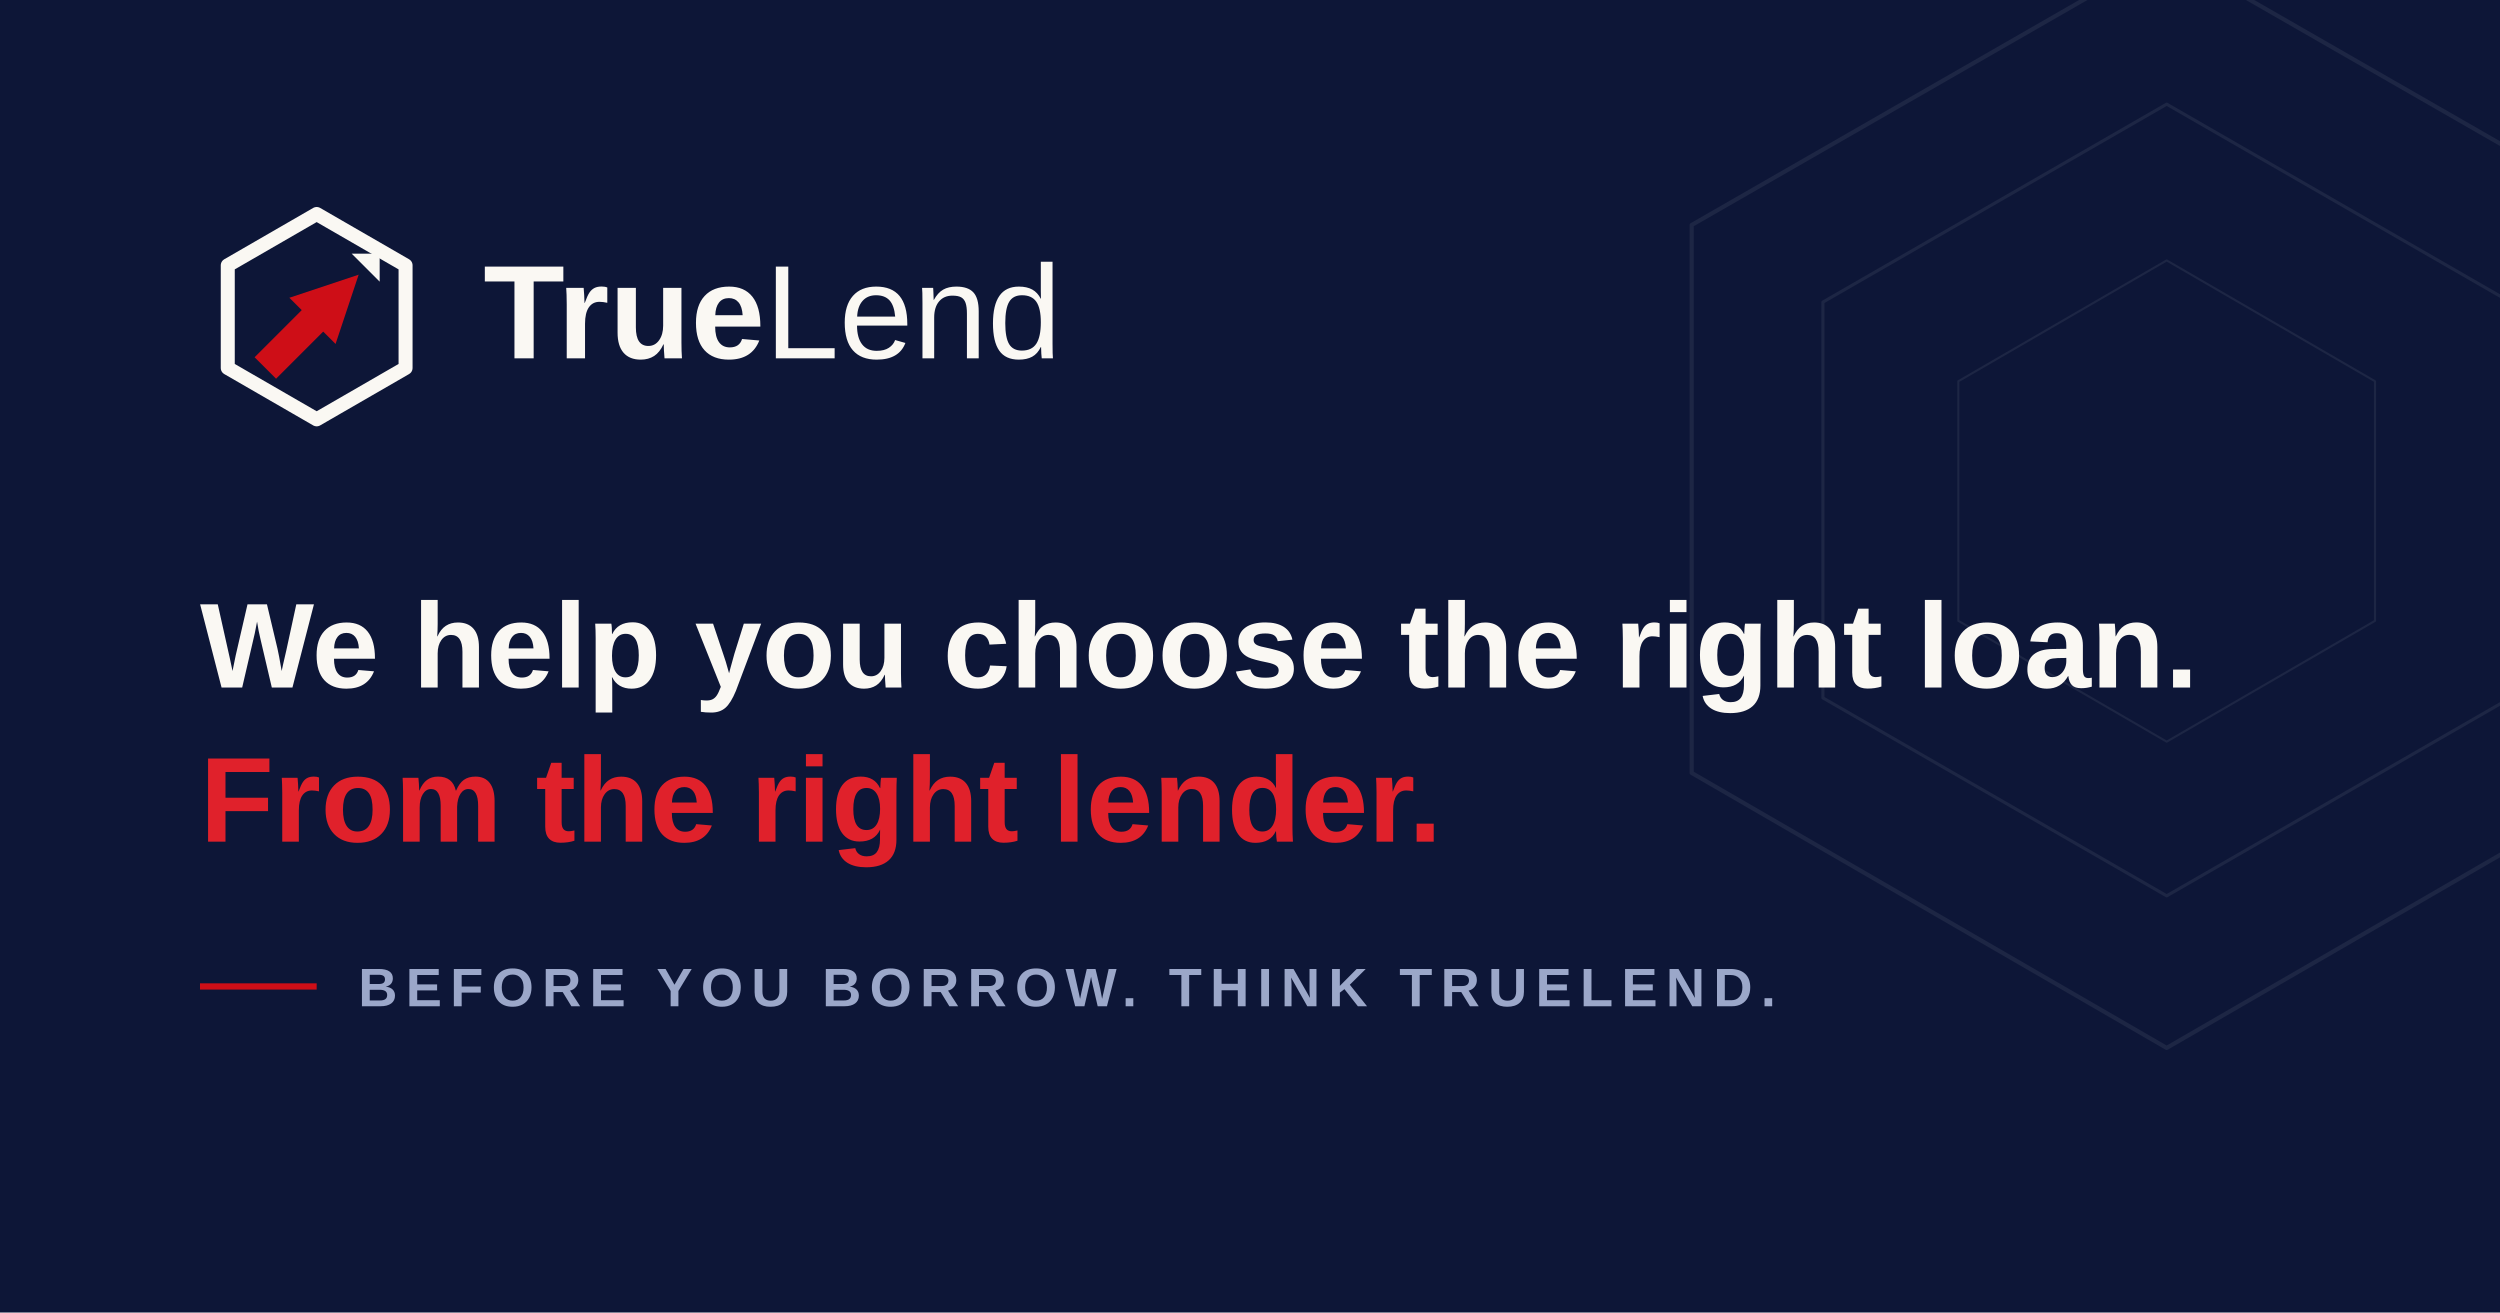
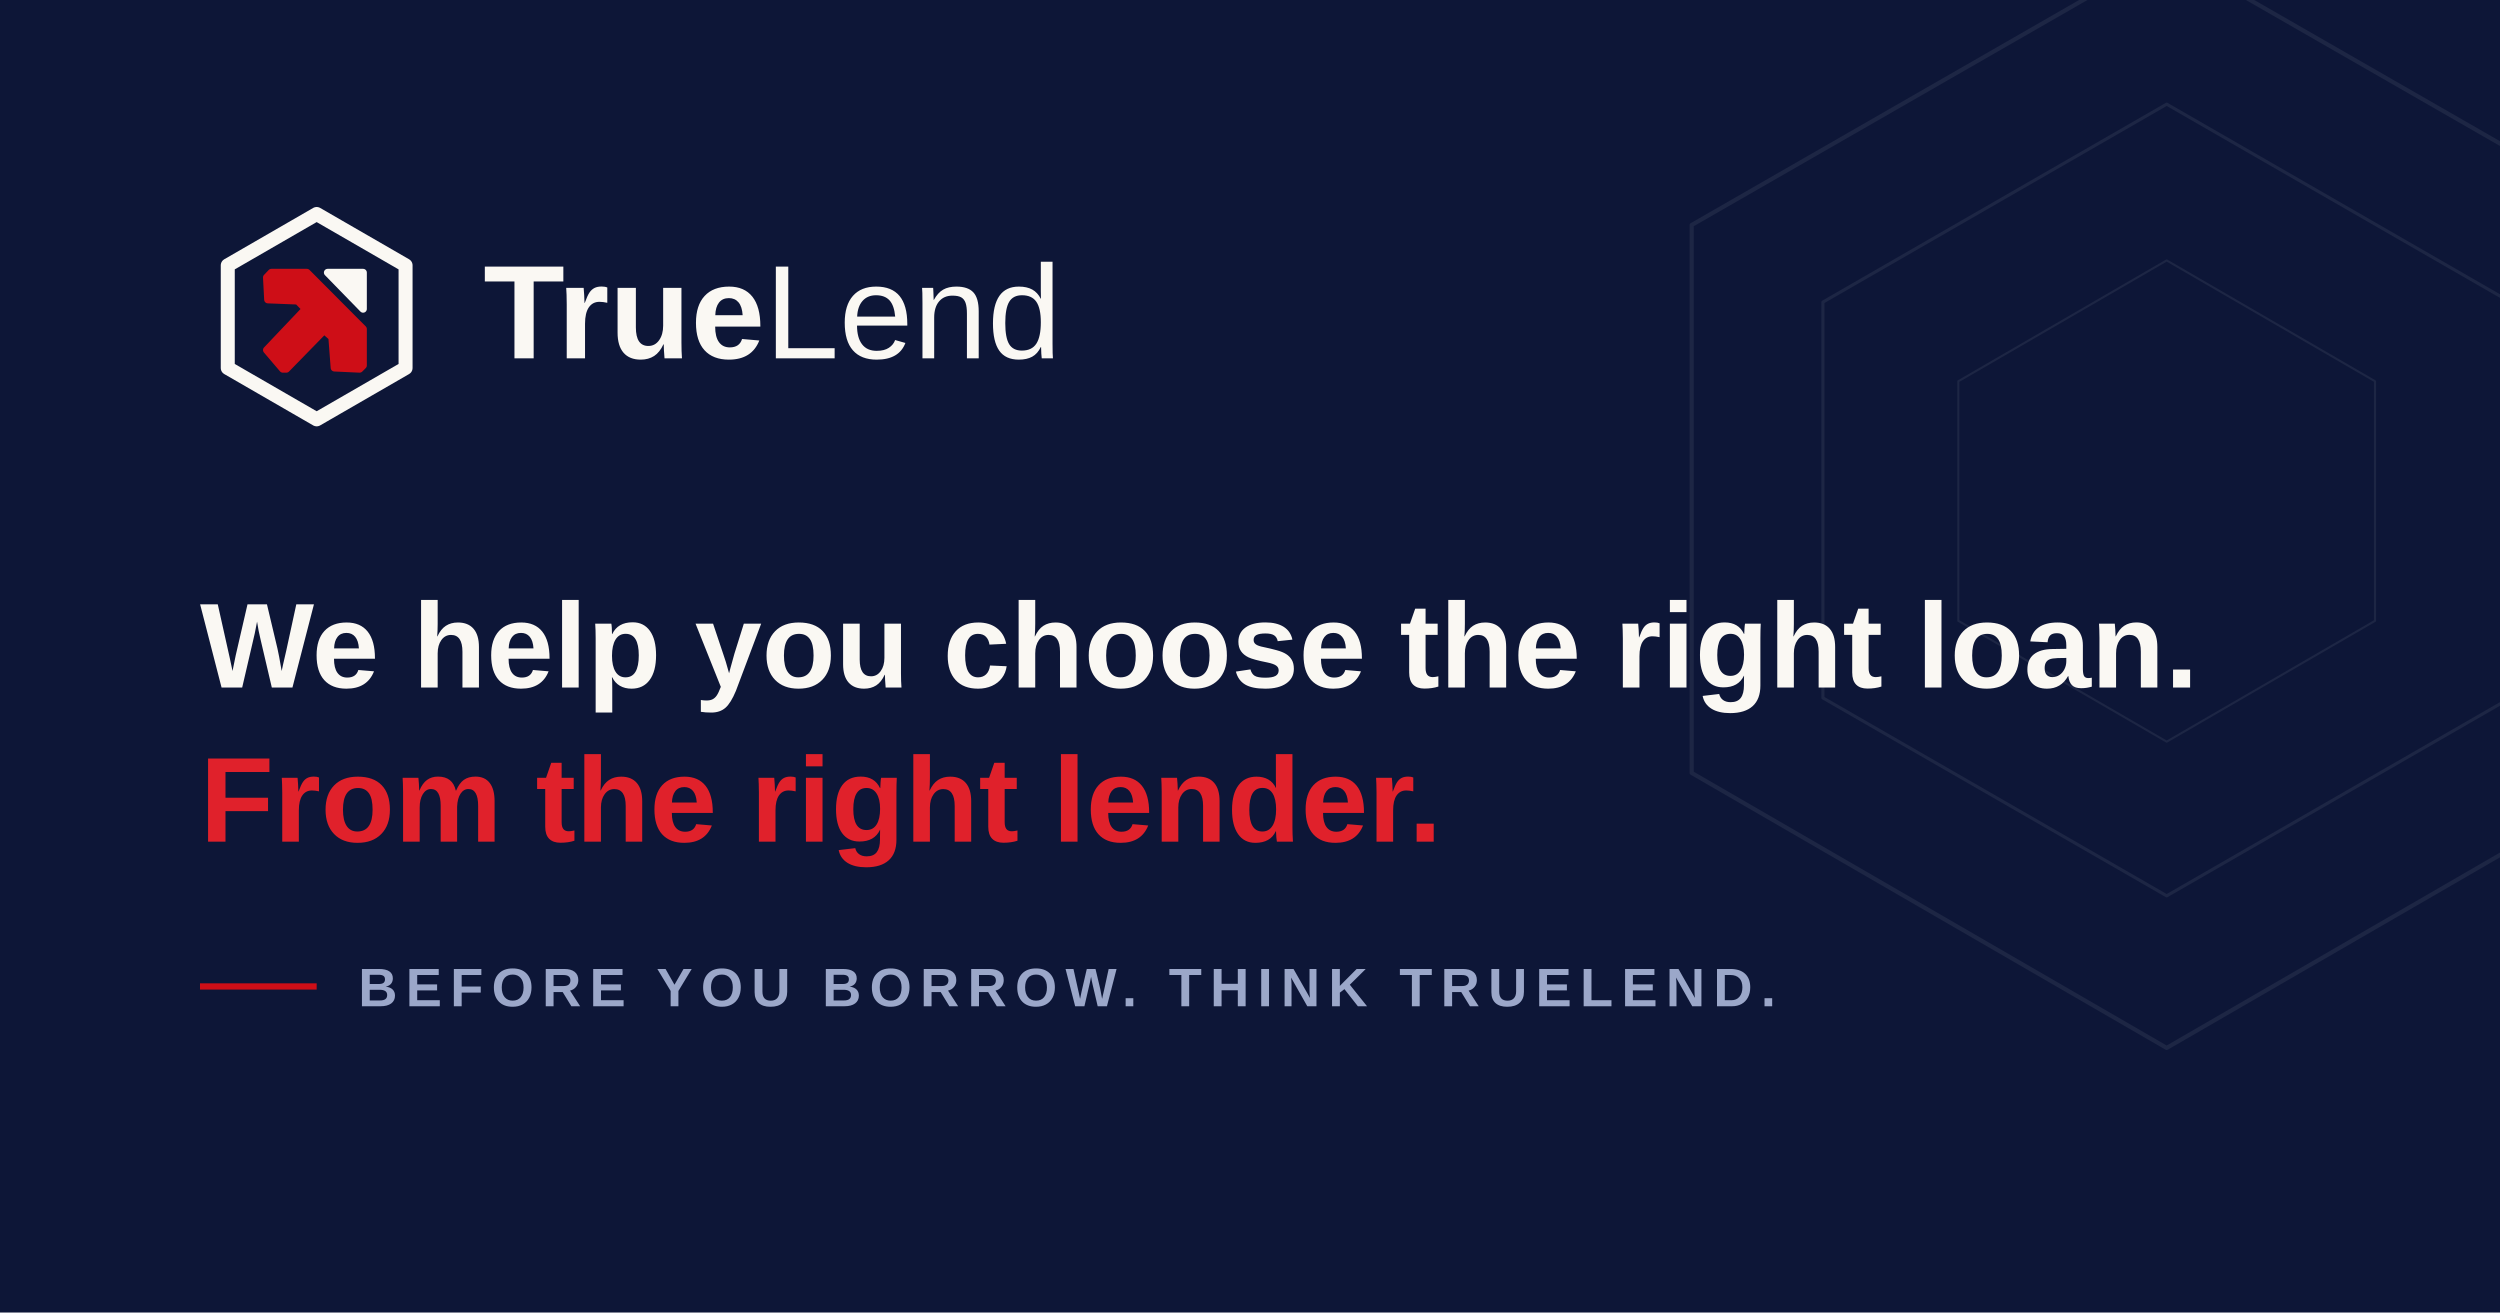
<svg xmlns="http://www.w3.org/2000/svg" width="1200" height="630" viewBox="0 0 1200 630">
  <rect width="1200" height="630" fill="#0d1637" />
  <g stroke="#ffffff" fill="none" opacity="0.07" stroke-linejoin="round" transform="translate(760,-40)">
    <path d="M280 17 508 148 508 411 280 543 52 411 52 148Z" stroke-width="2" />
    <path d="M280 90 445 185 445 375 280 470 115 375 115 185Z" stroke-width="1.5" />
    <path d="M280 165 380 223 380 338 280 396 180 338 180 223Z" stroke-width="1" />
  </g>
  <g transform="translate(96,96) scale(1.12)">
    <path d="M50 6 88.1 28 88.1 72 50 94 11.9 72 11.9 28Z" fill="none" stroke="#faf8f3" stroke-width="6" stroke-linejoin="round" />
-     <polygon points="23.4,67.4 45.4,45.4 54.6,54.6 32.6,76.6" fill="#ce0e17" />
-     <polygon points="68,32 58.1,61.7 38.3,41.9" fill="#ce0e17" />
-     <polygon points="77,23 65,23 77,35" fill="#faf8f3" />
+     <polygon points="35.5,72.4 37,72.4 53.2,55.8 56.6,58.8 57.6,71.9 68.4,72.4 69.9,70.9 69.9,55.3 45.8,31.1 30.6,31.1 28.6,33.2 29.1,42.7 41.9,43.2 45.3,46.7 28.6,64.3" fill="#ce0e17" stroke="#ce0e17" stroke-width="3.2" stroke-linejoin="round" />
+     <polygon points="69.9,46.7 69.9,31.1 54.7,31.1" fill="#faf8f3" stroke="#faf8f3" stroke-width="3.2" stroke-linejoin="round" />
  </g>
  <text x="232" y="172" font-family="Avenir Next, Helvetica Neue, Arial, sans-serif" font-size="64" font-weight="800" fill="#faf8f3">True<tspan font-weight="500">Lend</tspan>
  </text>
  <text x="96" y="330" font-family="Avenir Next, Helvetica Neue, Arial, sans-serif" font-size="58" font-weight="800" fill="#faf8f3">We help you choose the right loan.</text>
  <text x="96" y="404" font-family="Avenir Next, Helvetica Neue, Arial, sans-serif" font-size="58" font-weight="800" fill="#e0212b">From the right lender.</text>
  <rect x="96" y="472" width="56" height="3" fill="#ce0e17" />
  <text x="172" y="483" font-family="Avenir Next, Helvetica Neue, Arial, sans-serif" font-size="26" font-weight="600" letter-spacing="4" fill="#9ba7c9">BEFORE YOU BORROW. THINK TRUELEND.</text>
</svg>
